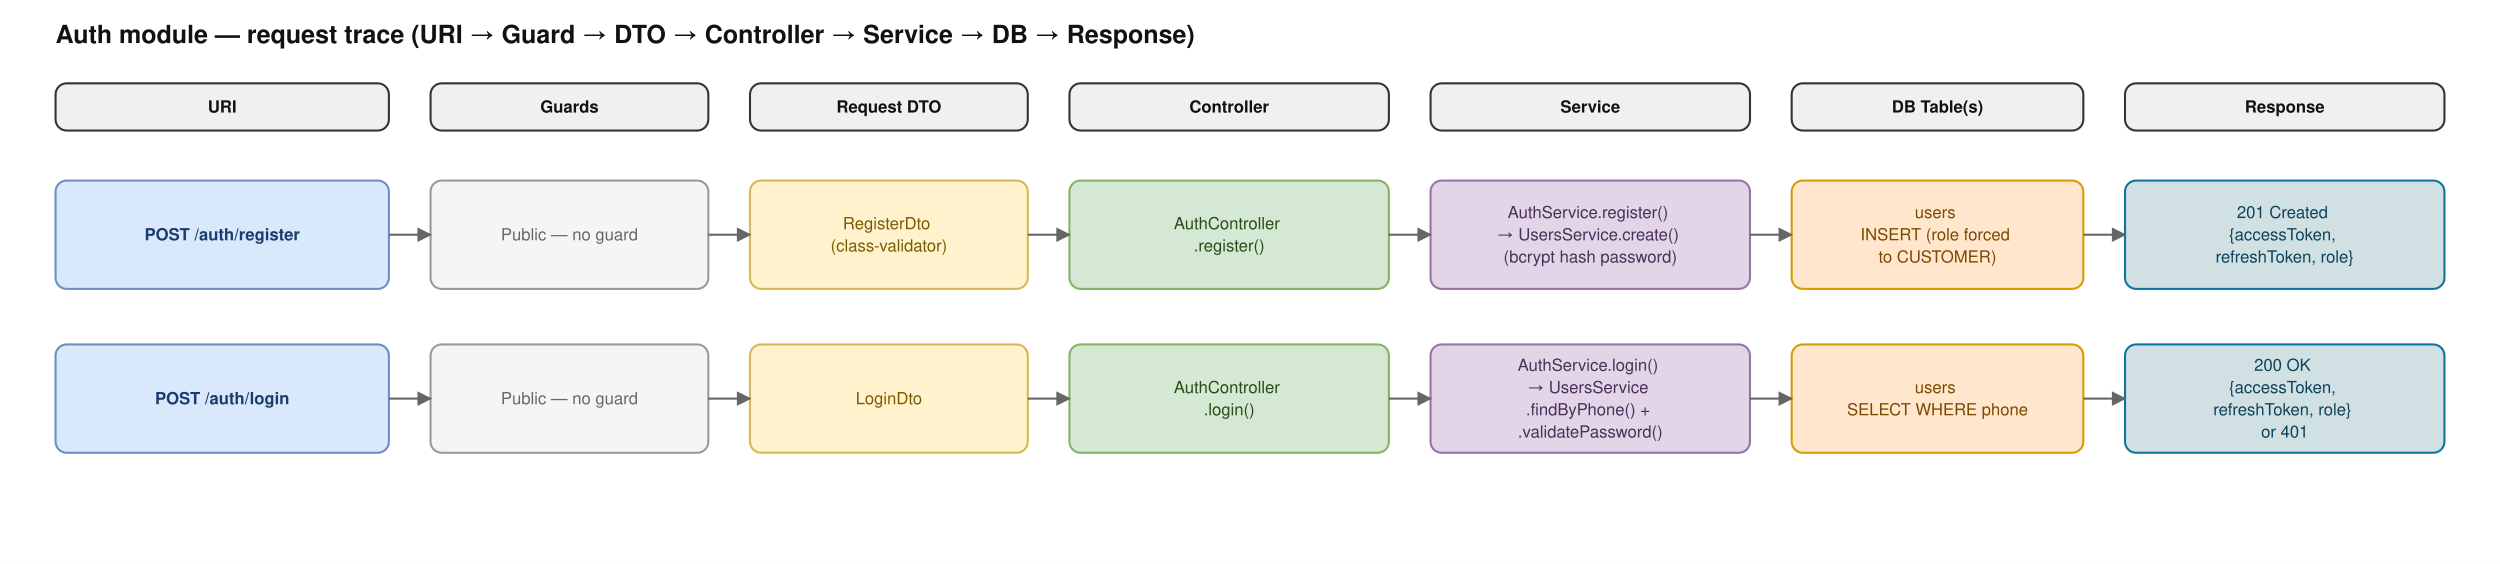
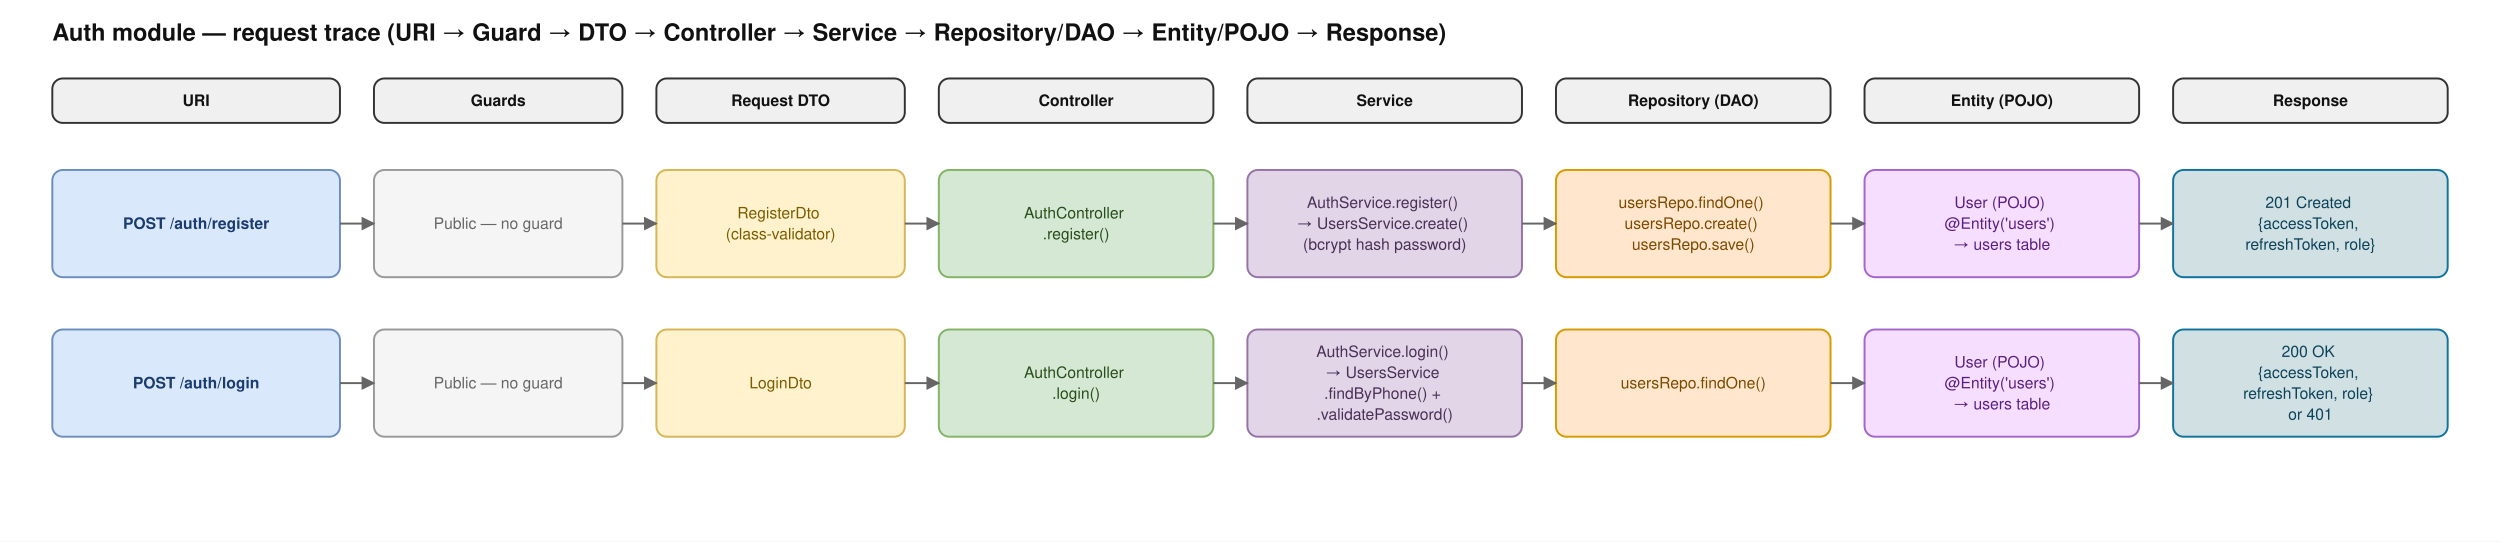
- <svg xmlns="http://www.w3.org/2000/svg" width="1800" height="406" viewBox="0 0 1800 406" font-family="Helvetica,Arial,sans-serif">
+ <svg xmlns="http://www.w3.org/2000/svg" width="1912" height="414" viewBox="0 0 1912 414" font-family="Helvetica,Arial,sans-serif">
  <defs>
    <marker id="arrow" viewBox="0 0 10 10" refX="9" refY="5" markerWidth="7" markerHeight="7" orient="auto-start-reverse">
      <path d="M 0 0 L 10 5 L 0 10 z" fill="#666666" />
    </marker>
  </defs>
-   <rect x="0" y="0" width="1800" height="406" fill="#ffffff" />
-   <text x="40" y="31.0" font-family="Helvetica,Arial,sans-serif" font-size="18" font-weight="bold" fill="#111111" text-anchor="start">Auth module — request trace (URI → Guard → DTO → Controller → Service → DB → Response)</text>
-   <rect x="40" y="60" width="240" height="34" rx="8" ry="8" fill="#f0f0f0" stroke="#333333" stroke-width="1.5" />
+   <rect x="0" y="0" width="1912" height="414" fill="#ffffff" />
+   <text x="40" y="31.0" font-family="Helvetica,Arial,sans-serif" font-size="18" font-weight="bold" fill="#111111" text-anchor="start">Auth module — request trace (URI → Guard → DTO → Controller → Service → Repository/DAO → Entity/POJO → Response)</text>
+   <rect x="40" y="60" width="220" height="34" rx="8" ry="8" fill="#f0f0f0" stroke="#333333" stroke-width="1.5" />
  <text font-family="Helvetica,Arial,sans-serif" font-size="12" font-weight="bold" fill="#111111" text-anchor="middle">
-     <tspan x="160.0" y="81.0">URI</tspan>
+     <tspan x="150.0" y="81.0">URI</tspan>
  </text>
-   <rect x="310" y="60" width="200" height="34" rx="8" ry="8" fill="#f0f0f0" stroke="#333333" stroke-width="1.5" />
+   <rect x="286" y="60" width="190" height="34" rx="8" ry="8" fill="#f0f0f0" stroke="#333333" stroke-width="1.5" />
  <text font-family="Helvetica,Arial,sans-serif" font-size="12" font-weight="bold" fill="#111111" text-anchor="middle">
-     <tspan x="410.0" y="81.0">Guards</tspan>
+     <tspan x="381.0" y="81.0">Guards</tspan>
  </text>
-   <rect x="540" y="60" width="200" height="34" rx="8" ry="8" fill="#f0f0f0" stroke="#333333" stroke-width="1.5" />
+   <rect x="502" y="60" width="190" height="34" rx="8" ry="8" fill="#f0f0f0" stroke="#333333" stroke-width="1.5" />
  <text font-family="Helvetica,Arial,sans-serif" font-size="12" font-weight="bold" fill="#111111" text-anchor="middle">
-     <tspan x="640.0" y="81.0">Request DTO</tspan>
+     <tspan x="597.0" y="81.0">Request DTO</tspan>
  </text>
-   <rect x="770" y="60" width="230" height="34" rx="8" ry="8" fill="#f0f0f0" stroke="#333333" stroke-width="1.5" />
+   <rect x="718" y="60" width="210" height="34" rx="8" ry="8" fill="#f0f0f0" stroke="#333333" stroke-width="1.5" />
  <text font-family="Helvetica,Arial,sans-serif" font-size="12" font-weight="bold" fill="#111111" text-anchor="middle">
-     <tspan x="885.0" y="81.0">Controller</tspan>
+     <tspan x="823.0" y="81.0">Controller</tspan>
  </text>
-   <rect x="1030" y="60" width="230" height="34" rx="8" ry="8" fill="#f0f0f0" stroke="#333333" stroke-width="1.5" />
+   <rect x="954" y="60" width="210" height="34" rx="8" ry="8" fill="#f0f0f0" stroke="#333333" stroke-width="1.5" />
  <text font-family="Helvetica,Arial,sans-serif" font-size="12" font-weight="bold" fill="#111111" text-anchor="middle">
-     <tspan x="1145.0" y="81.0">Service</tspan>
+     <tspan x="1059.0" y="81.0">Service</tspan>
  </text>
-   <rect x="1290" y="60" width="210" height="34" rx="8" ry="8" fill="#f0f0f0" stroke="#333333" stroke-width="1.5" />
+   <rect x="1190" y="60" width="210" height="34" rx="8" ry="8" fill="#f0f0f0" stroke="#333333" stroke-width="1.5" />
  <text font-family="Helvetica,Arial,sans-serif" font-size="12" font-weight="bold" fill="#111111" text-anchor="middle">
-     <tspan x="1395.0" y="81.0">DB Table(s)</tspan>
+     <tspan x="1295.0" y="81.0">Repository (DAO)</tspan>
  </text>
-   <rect x="1530" y="60" width="230" height="34" rx="8" ry="8" fill="#f0f0f0" stroke="#333333" stroke-width="1.5" />
+   <rect x="1426" y="60" width="210" height="34" rx="8" ry="8" fill="#f0f0f0" stroke="#333333" stroke-width="1.5" />
  <text font-family="Helvetica,Arial,sans-serif" font-size="12" font-weight="bold" fill="#111111" text-anchor="middle">
-     <tspan x="1645.0" y="81.0">Response</tspan>
+     <tspan x="1531.0" y="81.0">Entity (POJO)</tspan>
  </text>
-   <rect x="40" y="130" width="240" height="78" rx="8" ry="8" fill="#dae8fc" stroke="#6c8ebf" stroke-width="1.5" />
+   <rect x="1662" y="60" width="210" height="34" rx="8" ry="8" fill="#f0f0f0" stroke="#333333" stroke-width="1.5" />
+   <text font-family="Helvetica,Arial,sans-serif" font-size="12" font-weight="bold" fill="#111111" text-anchor="middle">
+     <tspan x="1767.0" y="81.0">Response</tspan>
+   </text>
+   <rect x="40" y="130" width="220" height="82" rx="8" ry="8" fill="#dae8fc" stroke="#6c8ebf" stroke-width="1.5" />
  <text font-family="Helvetica,Arial,sans-serif" font-size="12" font-weight="bold" fill="#1a3c6e" text-anchor="middle">
-     <tspan x="160.0" y="173.0">POST /auth/register</tspan>
+     <tspan x="150.0" y="175.0">POST /auth/register</tspan>
  </text>
-   <rect x="310" y="130" width="200" height="78" rx="8" ry="8" fill="#f5f5f5" stroke="#999999" stroke-width="1.5" />
+   <rect x="286" y="130" width="190" height="82" rx="8" ry="8" fill="#f5f5f5" stroke="#999999" stroke-width="1.5" />
  <text font-family="Helvetica,Arial,sans-serif" font-size="12" font-weight="normal" fill="#666666" text-anchor="middle">
-     <tspan x="410.0" y="173.0">Public — no guard</tspan>
+     <tspan x="381.0" y="175.0">Public — no guard</tspan>
  </text>
-   <rect x="540" y="130" width="200" height="78" rx="8" ry="8" fill="#fff2cc" stroke="#d6b656" stroke-width="1.5" />
+   <rect x="502" y="130" width="190" height="82" rx="8" ry="8" fill="#fff2cc" stroke="#d6b656" stroke-width="1.5" />
  <text font-family="Helvetica,Arial,sans-serif" font-size="12" font-weight="normal" fill="#7a5b00" text-anchor="middle">
-     <tspan x="640.0" y="165.0">RegisterDto</tspan>
-     <tspan x="640.0" y="181.0">(class-validator)</tspan>
+     <tspan x="597.0" y="167.0">RegisterDto</tspan>
+     <tspan x="597.0" y="183.0">(class-validator)</tspan>
  </text>
-   <rect x="770" y="130" width="230" height="78" rx="8" ry="8" fill="#d5e8d4" stroke="#82b366" stroke-width="1.5" />
+   <rect x="718" y="130" width="210" height="82" rx="8" ry="8" fill="#d5e8d4" stroke="#82b366" stroke-width="1.5" />
  <text font-family="Helvetica,Arial,sans-serif" font-size="12" font-weight="normal" fill="#274d19" text-anchor="middle">
-     <tspan x="885.0" y="165.0">AuthController</tspan>
-     <tspan x="885.0" y="181.0">.register()</tspan>
+     <tspan x="823.0" y="167.0">AuthController</tspan>
+     <tspan x="823.0" y="183.0">.register()</tspan>
  </text>
-   <rect x="1030" y="130" width="230" height="78" rx="8" ry="8" fill="#e1d5e7" stroke="#9673a6" stroke-width="1.5" />
+   <rect x="954" y="130" width="210" height="82" rx="8" ry="8" fill="#e1d5e7" stroke="#9673a6" stroke-width="1.5" />
  <text font-family="Helvetica,Arial,sans-serif" font-size="12" font-weight="normal" fill="#4a2f57" text-anchor="middle">
-     <tspan x="1145.0" y="157.0">AuthService.register()</tspan>
-     <tspan x="1145.0" y="173.0">→ UsersService.create()</tspan>
-     <tspan x="1145.0" y="189.0">(bcrypt hash password)</tspan>
+     <tspan x="1059.0" y="159.0">AuthService.register()</tspan>
+     <tspan x="1059.0" y="175.0">→ UsersService.create()</tspan>
+     <tspan x="1059.0" y="191.0">(bcrypt hash password)</tspan>
  </text>
-   <rect x="1290" y="130" width="210" height="78" rx="8" ry="8" fill="#ffe6cc" stroke="#d79b00" stroke-width="1.5" />
+   <rect x="1190" y="130" width="210" height="82" rx="8" ry="8" fill="#ffe6cc" stroke="#d79b00" stroke-width="1.5" />
  <text font-family="Helvetica,Arial,sans-serif" font-size="12" font-weight="normal" fill="#7a4900" text-anchor="middle">
-     <tspan x="1395.0" y="157.0">users</tspan>
-     <tspan x="1395.0" y="173.0">INSERT (role forced</tspan>
-     <tspan x="1395.0" y="189.0">to CUSTOMER)</tspan>
+     <tspan x="1295.0" y="159.0">usersRepo.findOne()</tspan>
+     <tspan x="1295.0" y="175.0">usersRepo.create()</tspan>
+     <tspan x="1295.0" y="191.0">usersRepo.save()</tspan>
  </text>
-   <rect x="1530" y="130" width="230" height="78" rx="8" ry="8" fill="#d0e0e3" stroke="#10739e" stroke-width="1.5" />
+   <rect x="1426" y="130" width="210" height="82" rx="8" ry="8" fill="#f5deff" stroke="#a366cc" stroke-width="1.5" />
+   <text font-family="Helvetica,Arial,sans-serif" font-size="12" font-weight="normal" fill="#5a1f80" text-anchor="middle">
+     <tspan x="1531.0" y="159.0">User (POJO)</tspan>
+     <tspan x="1531.0" y="175.0">@Entity('users')</tspan>
+     <tspan x="1531.0" y="191.0">→ users table</tspan>
+   </text>
+   <rect x="1662" y="130" width="210" height="82" rx="8" ry="8" fill="#d0e0e3" stroke="#10739e" stroke-width="1.5" />
  <text font-family="Helvetica,Arial,sans-serif" font-size="12" font-weight="normal" fill="#0b425a" text-anchor="middle">
-     <tspan x="1645.0" y="157.0">201 Created</tspan>
-     <tspan x="1645.0" y="173.0">{accessToken,</tspan>
-     <tspan x="1645.0" y="189.0">refreshToken, role}</tspan>
+     <tspan x="1767.0" y="159.0">201 Created</tspan>
+     <tspan x="1767.0" y="175.0">{accessToken,</tspan>
+     <tspan x="1767.0" y="191.0">refreshToken, role}</tspan>
  </text>
-   <path d="M 280 169.0 L 310 169.0" fill="none" stroke="#666666" stroke-width="1.5" marker-end="url(#arrow)" />
-   <path d="M 510 169.0 L 540 169.0" fill="none" stroke="#666666" stroke-width="1.5" marker-end="url(#arrow)" />
-   <path d="M 740 169.0 L 770 169.0" fill="none" stroke="#666666" stroke-width="1.5" marker-end="url(#arrow)" />
-   <path d="M 1000 169.0 L 1030 169.0" fill="none" stroke="#666666" stroke-width="1.5" marker-end="url(#arrow)" />
-   <path d="M 1260 169.0 L 1290 169.0" fill="none" stroke="#666666" stroke-width="1.5" marker-end="url(#arrow)" />
-   <path d="M 1500 169.0 L 1530 169.0" fill="none" stroke="#666666" stroke-width="1.5" marker-end="url(#arrow)" />
-   <rect x="40" y="248" width="240" height="78" rx="8" ry="8" fill="#dae8fc" stroke="#6c8ebf" stroke-width="1.5" />
+   <path d="M 260 171.0 L 286 171.0" fill="none" stroke="#666666" stroke-width="1.5" marker-end="url(#arrow)" />
+   <path d="M 476 171.0 L 502 171.0" fill="none" stroke="#666666" stroke-width="1.5" marker-end="url(#arrow)" />
+   <path d="M 692 171.0 L 718 171.0" fill="none" stroke="#666666" stroke-width="1.5" marker-end="url(#arrow)" />
+   <path d="M 928 171.0 L 954 171.0" fill="none" stroke="#666666" stroke-width="1.5" marker-end="url(#arrow)" />
+   <path d="M 1164 171.0 L 1190 171.0" fill="none" stroke="#666666" stroke-width="1.5" marker-end="url(#arrow)" />
+   <path d="M 1400 171.0 L 1426 171.0" fill="none" stroke="#666666" stroke-width="1.5" marker-end="url(#arrow)" />
+   <path d="M 1636 171.0 L 1662 171.0" fill="none" stroke="#666666" stroke-width="1.5" marker-end="url(#arrow)" />
+   <rect x="40" y="252" width="220" height="82" rx="8" ry="8" fill="#dae8fc" stroke="#6c8ebf" stroke-width="1.5" />
  <text font-family="Helvetica,Arial,sans-serif" font-size="12" font-weight="bold" fill="#1a3c6e" text-anchor="middle">
-     <tspan x="160.0" y="291.0">POST /auth/login</tspan>
+     <tspan x="150.0" y="297.0">POST /auth/login</tspan>
  </text>
-   <rect x="310" y="248" width="200" height="78" rx="8" ry="8" fill="#f5f5f5" stroke="#999999" stroke-width="1.5" />
+   <rect x="286" y="252" width="190" height="82" rx="8" ry="8" fill="#f5f5f5" stroke="#999999" stroke-width="1.5" />
  <text font-family="Helvetica,Arial,sans-serif" font-size="12" font-weight="normal" fill="#666666" text-anchor="middle">
-     <tspan x="410.0" y="291.0">Public — no guard</tspan>
+     <tspan x="381.0" y="297.0">Public — no guard</tspan>
  </text>
-   <rect x="540" y="248" width="200" height="78" rx="8" ry="8" fill="#fff2cc" stroke="#d6b656" stroke-width="1.5" />
+   <rect x="502" y="252" width="190" height="82" rx="8" ry="8" fill="#fff2cc" stroke="#d6b656" stroke-width="1.5" />
  <text font-family="Helvetica,Arial,sans-serif" font-size="12" font-weight="normal" fill="#7a5b00" text-anchor="middle">
-     <tspan x="640.0" y="291.0">LoginDto</tspan>
+     <tspan x="597.0" y="297.0">LoginDto</tspan>
  </text>
-   <rect x="770" y="248" width="230" height="78" rx="8" ry="8" fill="#d5e8d4" stroke="#82b366" stroke-width="1.5" />
+   <rect x="718" y="252" width="210" height="82" rx="8" ry="8" fill="#d5e8d4" stroke="#82b366" stroke-width="1.5" />
  <text font-family="Helvetica,Arial,sans-serif" font-size="12" font-weight="normal" fill="#274d19" text-anchor="middle">
-     <tspan x="885.0" y="283.0">AuthController</tspan>
-     <tspan x="885.0" y="299.0">.login()</tspan>
+     <tspan x="823.0" y="289.0">AuthController</tspan>
+     <tspan x="823.0" y="305.0">.login()</tspan>
  </text>
-   <rect x="1030" y="248" width="230" height="78" rx="8" ry="8" fill="#e1d5e7" stroke="#9673a6" stroke-width="1.5" />
+   <rect x="954" y="252" width="210" height="82" rx="8" ry="8" fill="#e1d5e7" stroke="#9673a6" stroke-width="1.5" />
  <text font-family="Helvetica,Arial,sans-serif" font-size="12" font-weight="normal" fill="#4a2f57" text-anchor="middle">
-     <tspan x="1145.0" y="267.0">AuthService.login()</tspan>
-     <tspan x="1145.0" y="283.0">→ UsersService</tspan>
-     <tspan x="1145.0" y="299.0">.findByPhone() +</tspan>
-     <tspan x="1145.0" y="315.0">.validatePassword()</tspan>
+     <tspan x="1059.0" y="273.0">AuthService.login()</tspan>
+     <tspan x="1059.0" y="289.0">→ UsersService</tspan>
+     <tspan x="1059.0" y="305.0">.findByPhone() +</tspan>
+     <tspan x="1059.0" y="321.0">.validatePassword()</tspan>
  </text>
-   <rect x="1290" y="248" width="210" height="78" rx="8" ry="8" fill="#ffe6cc" stroke="#d79b00" stroke-width="1.5" />
+   <rect x="1190" y="252" width="210" height="82" rx="8" ry="8" fill="#ffe6cc" stroke="#d79b00" stroke-width="1.5" />
  <text font-family="Helvetica,Arial,sans-serif" font-size="12" font-weight="normal" fill="#7a4900" text-anchor="middle">
-     <tspan x="1395.0" y="283.0">users</tspan>
-     <tspan x="1395.0" y="299.0">SELECT WHERE phone</tspan>
+     <tspan x="1295.0" y="297.0">usersRepo.findOne()</tspan>
  </text>
-   <rect x="1530" y="248" width="230" height="78" rx="8" ry="8" fill="#d0e0e3" stroke="#10739e" stroke-width="1.5" />
+   <rect x="1426" y="252" width="210" height="82" rx="8" ry="8" fill="#f5deff" stroke="#a366cc" stroke-width="1.5" />
+   <text font-family="Helvetica,Arial,sans-serif" font-size="12" font-weight="normal" fill="#5a1f80" text-anchor="middle">
+     <tspan x="1531.0" y="281.0">User (POJO)</tspan>
+     <tspan x="1531.0" y="297.0">@Entity('users')</tspan>
+     <tspan x="1531.0" y="313.0">→ users table</tspan>
+   </text>
+   <rect x="1662" y="252" width="210" height="82" rx="8" ry="8" fill="#d0e0e3" stroke="#10739e" stroke-width="1.5" />
  <text font-family="Helvetica,Arial,sans-serif" font-size="12" font-weight="normal" fill="#0b425a" text-anchor="middle">
-     <tspan x="1645.0" y="267.0">200 OK</tspan>
-     <tspan x="1645.0" y="283.0">{accessToken,</tspan>
-     <tspan x="1645.0" y="299.0">refreshToken, role}</tspan>
-     <tspan x="1645.0" y="315.0">or 401</tspan>
+     <tspan x="1767.0" y="273.0">200 OK</tspan>
+     <tspan x="1767.0" y="289.0">{accessToken,</tspan>
+     <tspan x="1767.0" y="305.0">refreshToken, role}</tspan>
+     <tspan x="1767.0" y="321.0">or 401</tspan>
  </text>
-   <path d="M 280 287.0 L 310 287.0" fill="none" stroke="#666666" stroke-width="1.5" marker-end="url(#arrow)" />
-   <path d="M 510 287.0 L 540 287.0" fill="none" stroke="#666666" stroke-width="1.5" marker-end="url(#arrow)" />
-   <path d="M 740 287.0 L 770 287.0" fill="none" stroke="#666666" stroke-width="1.5" marker-end="url(#arrow)" />
-   <path d="M 1000 287.0 L 1030 287.0" fill="none" stroke="#666666" stroke-width="1.5" marker-end="url(#arrow)" />
-   <path d="M 1260 287.0 L 1290 287.0" fill="none" stroke="#666666" stroke-width="1.5" marker-end="url(#arrow)" />
-   <path d="M 1500 287.0 L 1530 287.0" fill="none" stroke="#666666" stroke-width="1.5" marker-end="url(#arrow)" />
+   <path d="M 260 293.0 L 286 293.0" fill="none" stroke="#666666" stroke-width="1.5" marker-end="url(#arrow)" />
+   <path d="M 476 293.0 L 502 293.0" fill="none" stroke="#666666" stroke-width="1.5" marker-end="url(#arrow)" />
+   <path d="M 692 293.0 L 718 293.0" fill="none" stroke="#666666" stroke-width="1.5" marker-end="url(#arrow)" />
+   <path d="M 928 293.0 L 954 293.0" fill="none" stroke="#666666" stroke-width="1.5" marker-end="url(#arrow)" />
+   <path d="M 1164 293.0 L 1190 293.0" fill="none" stroke="#666666" stroke-width="1.5" marker-end="url(#arrow)" />
+   <path d="M 1400 293.0 L 1426 293.0" fill="none" stroke="#666666" stroke-width="1.5" marker-end="url(#arrow)" />
+   <path d="M 1636 293.0 L 1662 293.0" fill="none" stroke="#666666" stroke-width="1.5" marker-end="url(#arrow)" />
</svg>
